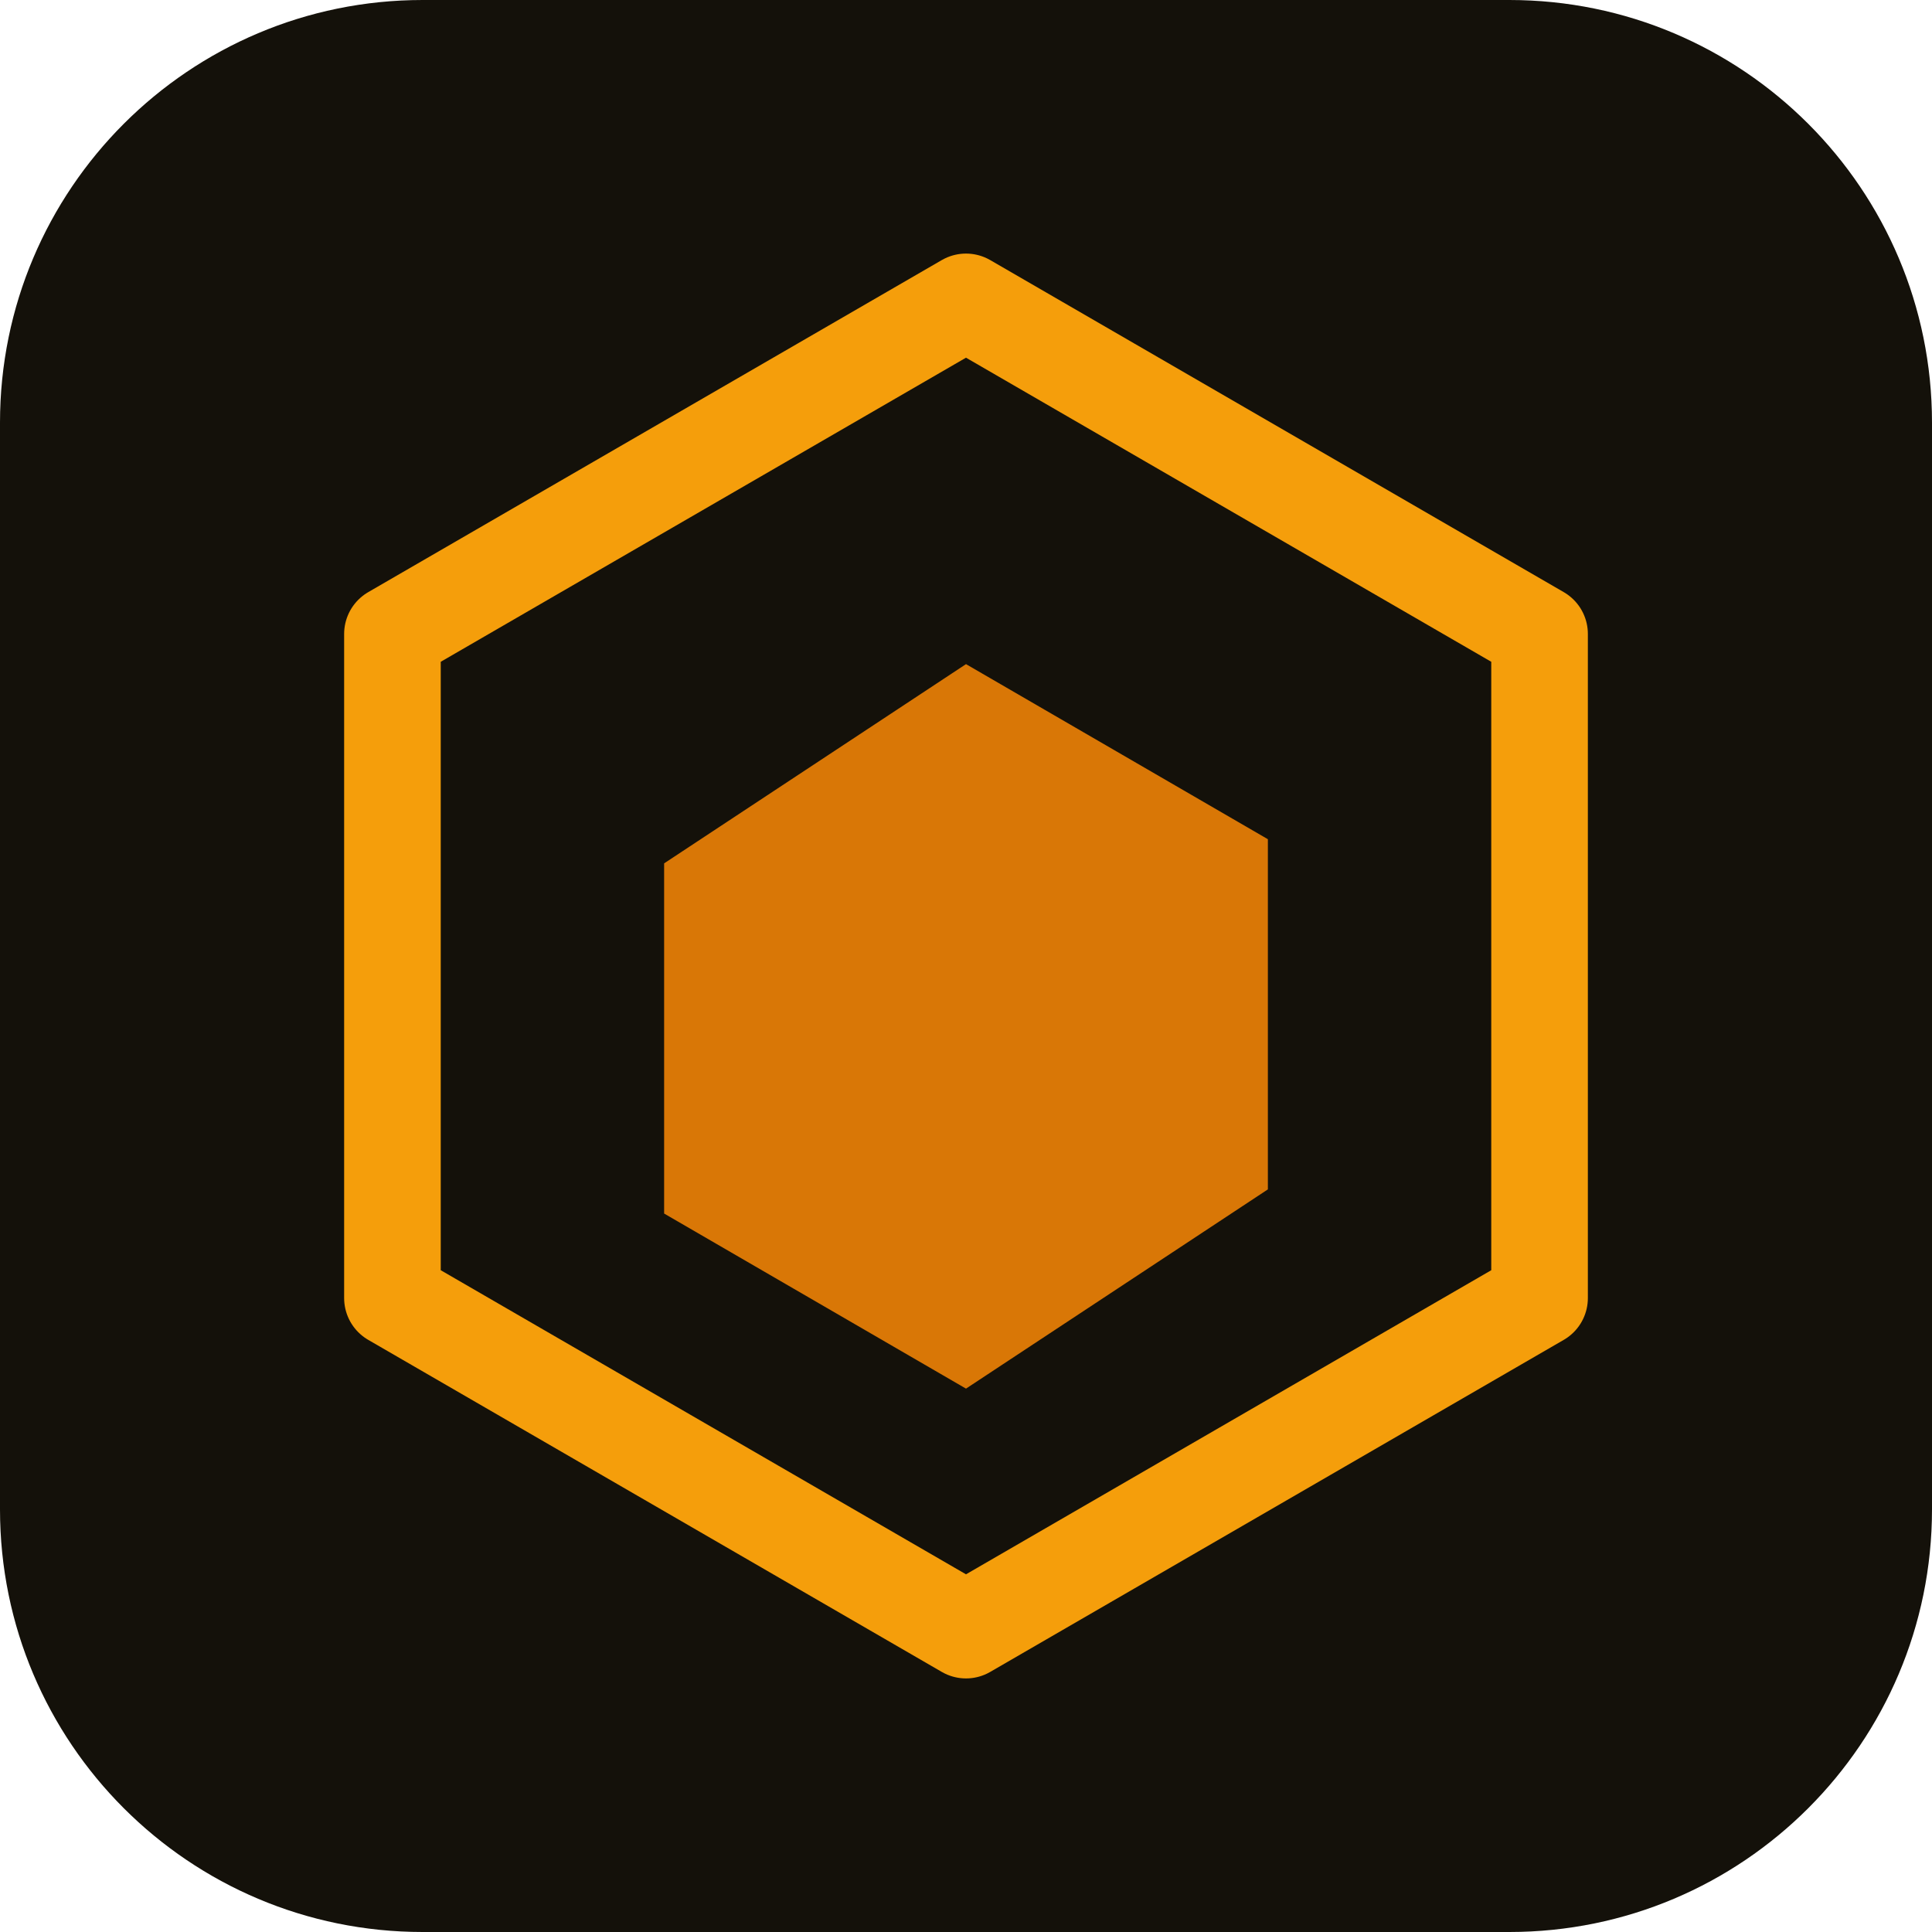
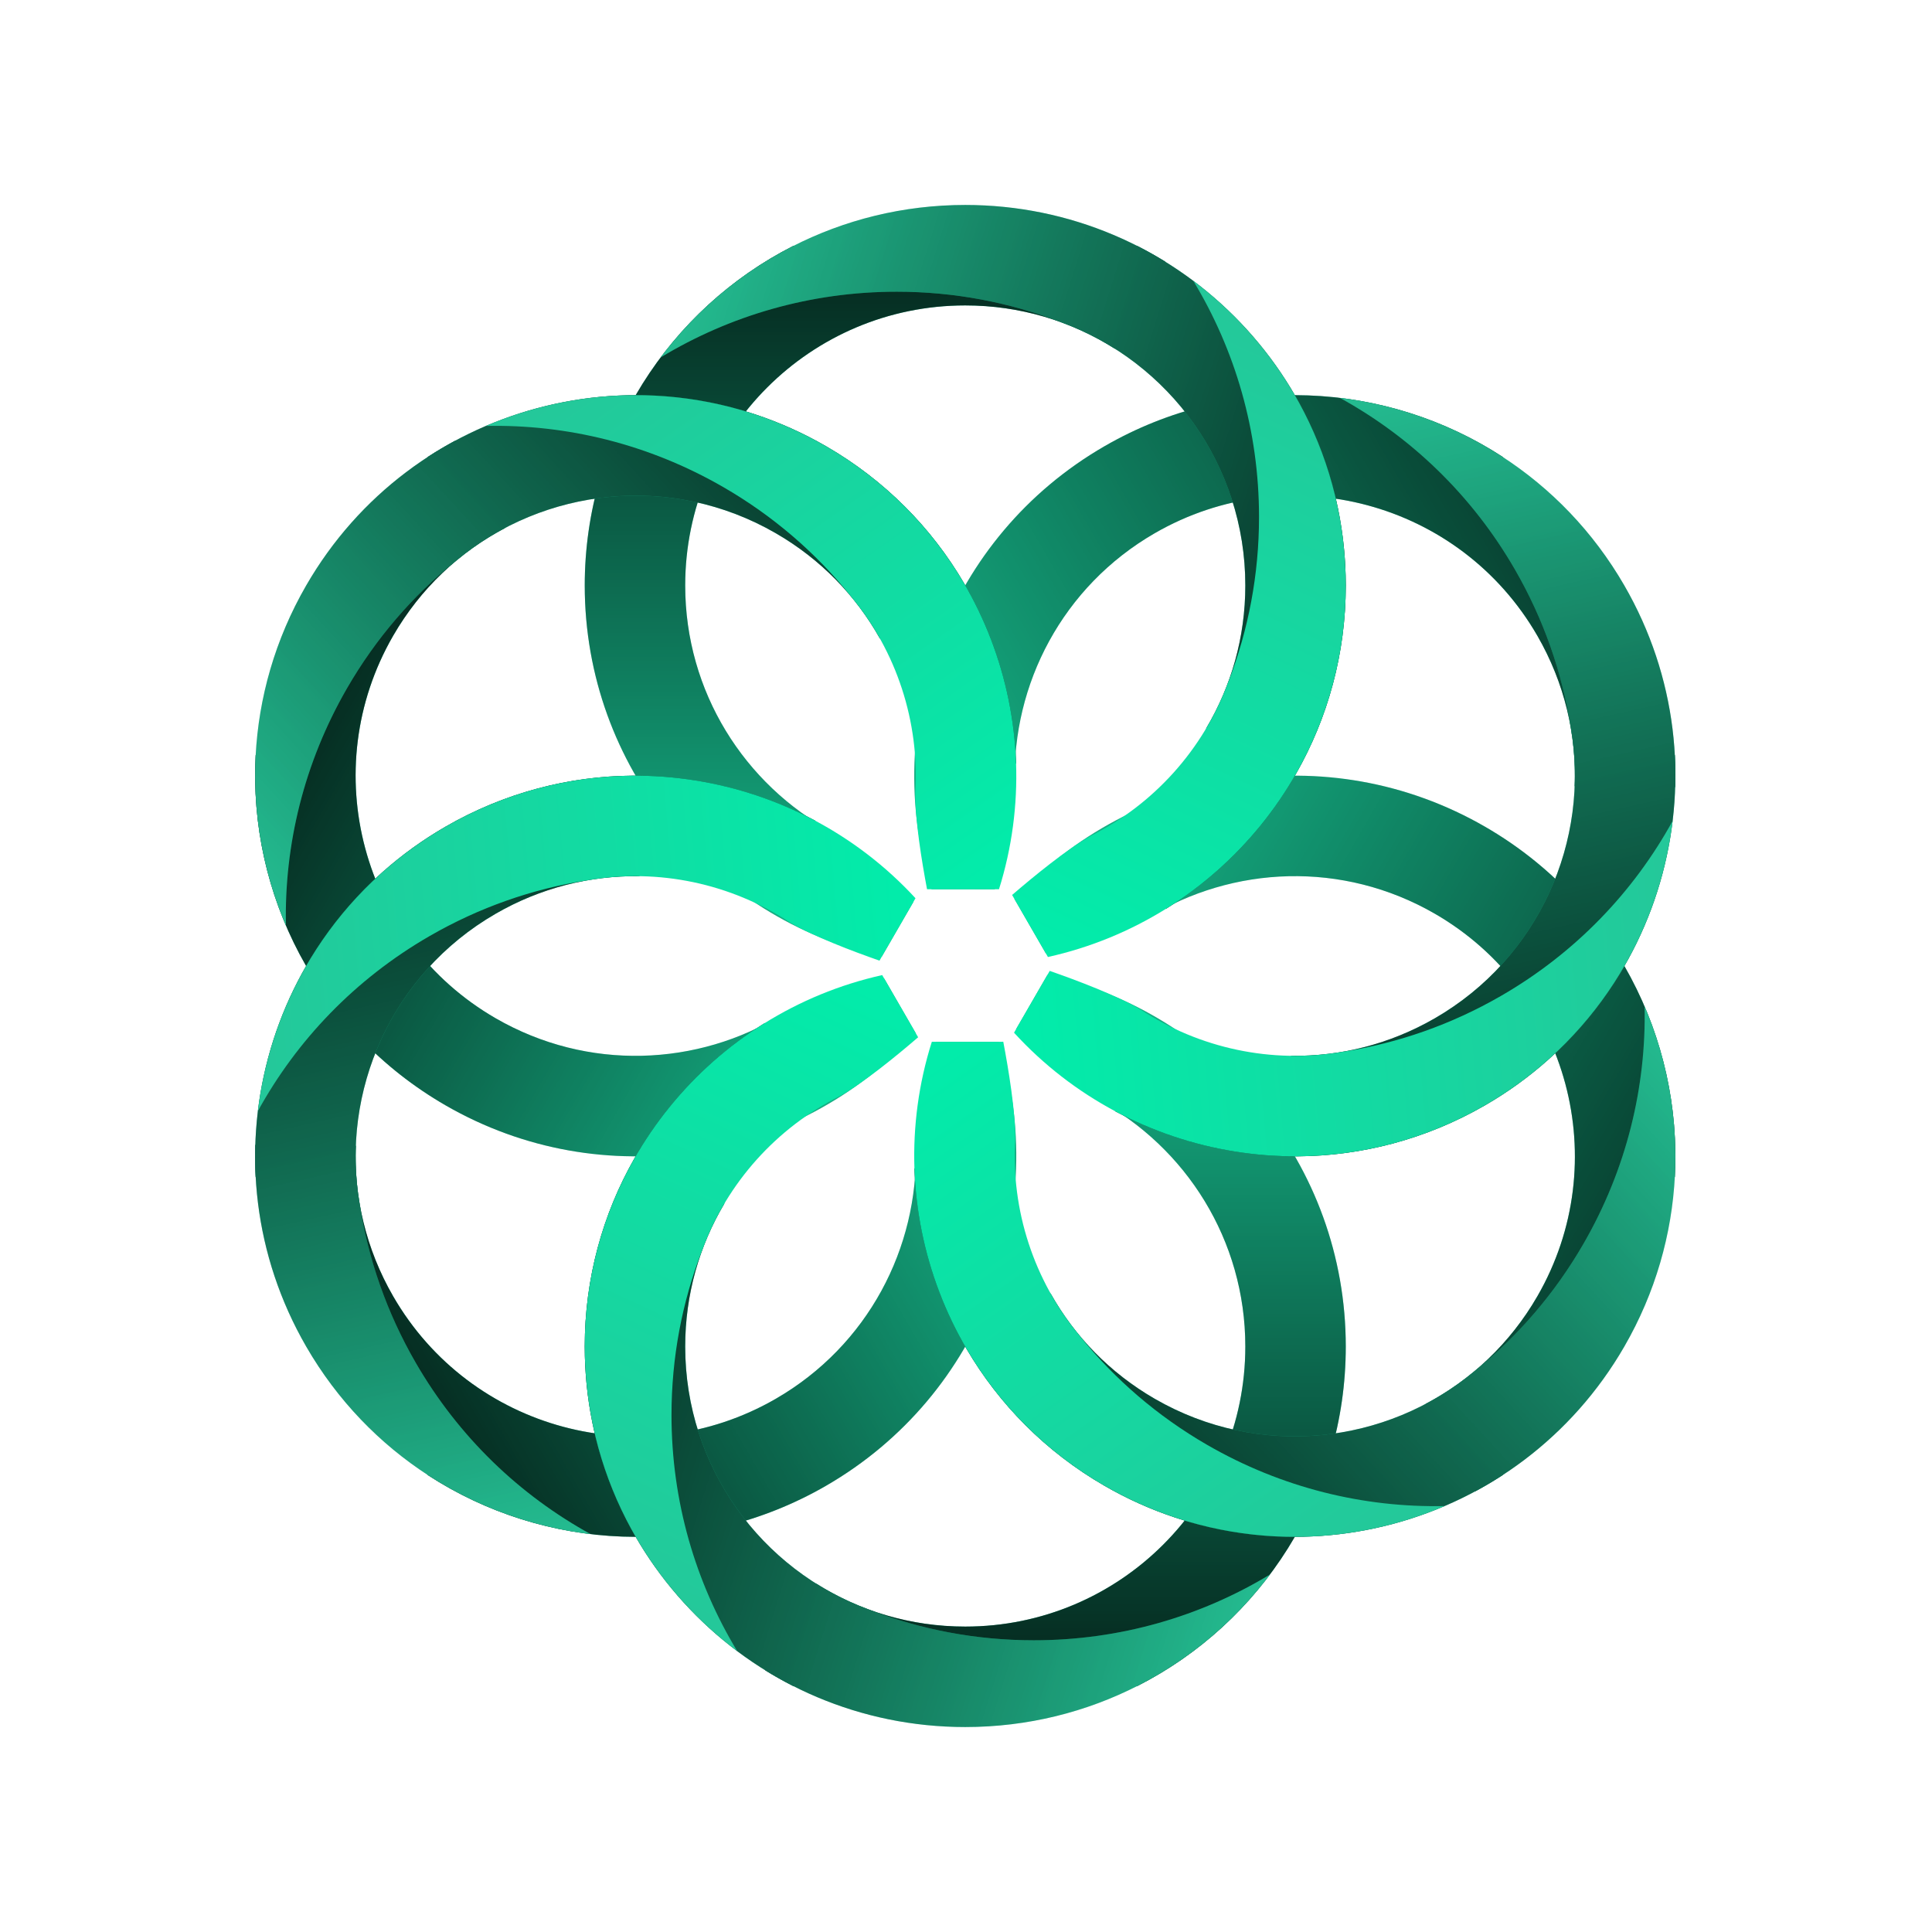
- <svg xmlns="http://www.w3.org/2000/svg" viewBox="0 0 32 32">
-   <rect width="32" height="32" rx="7" fill="#14110a" />
-   <path d="M16 5l9.5 5.5v11L16 27l-9.5-5.5v-11z" fill="none" stroke="#f59e0b" stroke-width="1.6" stroke-linejoin="round" />
-   <path d="M16 11l5 2.9v5.8L16 23l-5-2.9v-5.8z" fill="#d97706" />
+ <svg xmlns="http://www.w3.org/2000/svg" viewBox="0 0 100 100" width="100" height="100" role="img" aria-label="Mind">
+   <svg viewBox="0 0 1117 1000" x="6" y="6" width="88" height="88" preserveAspectRatio="xMidYMid meet" fill="none" role="img" aria-label="Mind mark">
+     <path d="M649.519 158.493C733.832 109.815 834.713 115.832 911.081 165.532L1024.2 361.468C1024.58 368.478 1024.66 375.484 1024.44 382.467L958.413 381.857C959.693 348.382 951.854 314.154 933.868 283C883.058 194.994 770.525 164.842 682.519 215.652C621.928 250.634 588.762 314.874 590.559 380.223H590.473C590.473 402.865 581.867 434.585 577.391 449.551H535.839C501.606 340.309 546.242 218.121 649.519 158.493Z" fill="url(#paint0_linear_1_509)" />
+     <path d="M649.519 158.493C733.832 109.815 834.713 115.832 911.081 165.532L1024.2 361.468C1024.58 368.478 1024.66 375.484 1024.44 382.467L958.413 381.857C959.693 348.382 951.854 314.154 933.868 283C883.058 194.994 770.525 164.842 682.519 215.652C621.928 250.634 588.762 314.874 590.559 380.223H590.473C590.473 402.865 581.867 434.585 577.391 449.551H535.839C501.606 340.309 546.242 218.121 649.519 158.493Z" fill="url(#paint1_linear_1_509)" />
+     <path d="M671.137 27C677.394 30.181 683.5 33.617 689.44 37.295L655.898 94.172C627.547 76.326 593.986 66 558.013 66C456.392 66 374.013 148.38 374.013 250C374.013 319.964 413.063 380.807 470.556 411.925L470.513 412C490.068 423.29 513.162 446.508 523.924 457.9L503.111 493.95C391.45 468.93 308.013 369.21 308.013 250C308.013 152.643 363.663 68.286 444.889 27H671.137Z" fill="url(#paint2_linear_1_509)" />
+     <path d="M671.137 27C677.394 30.181 683.5 33.617 689.44 37.295L655.898 94.172C627.547 76.326 593.986 66 558.013 66C456.392 66 374.013 148.38 374.013 250C374.013 319.964 413.063 380.807 470.556 411.925L470.513 412C490.068 423.29 513.162 446.508 523.924 457.9L503.111 493.95C391.45 468.93 308.013 369.21 308.013 250C308.013 152.643 363.663 68.286 444.889 27H671.137Z" fill="url(#paint3_linear_1_509)" />
+     <path d="M255.498 212.315C225.868 227.944 200.145 251.846 182.158 283C131.348 371.006 161.501 483.538 249.507 534.349C310.098 569.331 382.314 565.933 438.009 531.702L438.053 531.777C457.754 520.403 489.732 511.969 504.846 508.391L525.558 544.265C448.083 628.666 319.85 651.171 216.507 591.506C132.194 542.828 86.964 452.455 91.822 361.469L204.945 165.531C210.829 161.702 216.857 158.133 223.013 154.828L255.498 212.315Z" fill="url(#paint4_linear_1_509)" />
+     <path d="M255.498 212.315C225.868 227.944 200.145 251.846 182.158 283C131.348 371.006 161.501 483.538 249.507 534.349C310.098 569.331 382.314 565.933 438.009 531.702L438.053 531.777C457.754 520.403 489.732 511.969 504.846 508.391L525.558 544.265C448.083 628.666 319.85 651.171 216.507 591.506C132.194 542.828 86.964 452.455 91.822 361.469L204.945 165.531C210.829 161.702 216.857 158.133 223.013 154.828L255.498 212.315Z" fill="url(#paint5_linear_1_509)" />
+     <path d="M579.979 549.787C614.601 659.197 569.992 781.758 466.506 841.506C382.193 890.184 281.312 884.169 204.945 834.469L91.821 638.531C91.447 631.522 91.369 624.516 91.584 617.533L157.613 618.144C156.333 651.619 164.171 685.846 182.158 717C232.968 805.006 345.501 835.159 433.506 784.349C494.097 749.366 527.264 685.127 525.466 619.777H525.553C525.553 596.796 534.417 564.462 538.832 549.787H579.979Z" fill="url(#paint6_linear_1_509)" />
+     <path d="M579.979 549.787C614.601 659.197 569.992 781.758 466.506 841.506C382.193 890.184 281.312 884.169 204.945 834.469L91.821 638.531C91.447 631.522 91.369 624.516 91.584 617.533L157.613 618.144C156.333 651.619 164.171 685.846 182.158 717C232.968 805.006 345.501 835.159 433.506 784.349C494.097 749.366 527.264 685.127 525.466 619.777H525.553C525.553 596.796 534.417 564.462 538.832 549.787H579.979Z" fill="url(#paint7_linear_1_509)" />
+     <path d="M611.987 505.842C724.113 530.517 808.013 630.46 808.013 750C808.013 847.357 752.362 931.714 671.137 973H444.889C438.631 969.819 432.525 966.383 426.585 962.705L460.128 905.828C488.478 923.674 522.039 934 558.013 934C659.633 934 742.013 851.62 742.013 750C742.013 680.036 702.963 619.193 645.47 588.075L645.513 588C625.555 576.477 601.91 552.531 591.452 541.411L611.987 505.842Z" fill="url(#paint8_linear_1_509)" />
+     <path d="M611.987 505.842C724.113 530.517 808.013 630.46 808.013 750C808.013 847.357 752.362 931.714 671.137 973H444.889C438.631 969.819 432.525 966.383 426.585 962.705L460.128 905.828C488.478 923.674 522.039 934 558.013 934C659.633 934 742.013 851.62 742.013 750C742.013 680.036 702.963 619.193 645.47 588.075L645.513 588C625.555 576.477 601.91 552.531 591.452 541.411L611.987 505.842Z" fill="url(#paint9_linear_1_509)" />
+     <path d="M590.295 455.921C667.752 371.366 796.099 348.784 899.519 408.493C983.832 457.171 1029.06 547.545 1024.2 638.531L911.08 834.468C905.197 838.297 899.168 841.867 893.013 845.172L860.527 787.685C890.158 772.056 915.88 748.154 933.867 717C984.677 628.994 954.524 516.462 866.519 465.651C805.928 430.669 733.712 434.066 678.017 468.297L677.973 468.223C658.164 479.659 625.941 488.122 610.932 491.667L590.295 455.921Z" fill="url(#paint10_linear_1_509)" />
+     <path d="M590.295 455.921C667.752 371.366 796.099 348.784 899.519 408.493C983.832 457.171 1029.06 547.545 1024.2 638.531L911.08 834.468C905.197 838.297 899.168 841.867 893.013 845.172L860.527 787.685C890.158 772.056 915.88 748.154 933.867 717C984.677 628.994 954.524 516.462 866.519 465.651C805.928 430.669 733.712 434.066 678.017 468.297L677.973 468.223C658.164 479.659 625.941 488.122 610.932 491.667L590.295 455.921Z" fill="url(#paint11_linear_1_509)" />
+     <path d="M357.853 100.19C403.454 39.36 476.137 -3.85778e-06 558.013 -8.74928e-06C696.084 -8.74928e-06 808.013 111.929 808.013 250C808.013 339.737 760.732 418.431 689.723 462.53C701.514 424.024 710.247 383.257 716.411 343.681C732.675 316.24 742.013 284.211 742.013 250C742.013 170.769 691.934 103.237 621.704 77.324C621.303 77.152 620.907 76.986 620.513 76.835C587.14 64.022 550.896 57 513.013 57C456.226 57 403.125 72.779 357.853 100.19Z" fill="url(#paint12_linear_1_509)" />
+     <path d="M357.853 100.19C403.454 39.36 476.137 -3.85778e-06 558.013 -8.74928e-06C696.084 -8.74928e-06 808.013 111.929 808.013 250C808.013 339.737 760.732 418.431 689.723 462.53C701.514 424.024 710.247 383.257 716.411 343.681C732.675 316.24 742.013 284.211 742.013 250C742.013 170.769 691.934 103.237 621.704 77.324C621.303 77.152 620.907 76.986 620.513 76.835C587.14 64.022 550.896 57 513.013 57C456.226 57 403.125 72.779 357.853 100.19Z" fill="url(#paint13_linear_1_509)" />
+     <path d="M111.687 473.439C81.808 403.532 84.062 320.907 125 250C194.036 130.427 346.933 89.458 466.506 158.494C544.221 203.362 588.731 283.656 591.418 367.201C563.967 337.736 533.027 309.79 501.835 284.663C486.203 256.858 463.134 232.757 433.506 215.651C364.891 176.036 281.367 185.639 223.81 233.504C223.461 233.765 223.119 234.025 222.791 234.291C195.008 256.786 170.805 284.663 151.864 317.471C123.47 366.65 110.585 420.527 111.687 473.439Z" fill="url(#paint14_linear_1_509)" />
+     <path d="M111.687 473.439C81.808 403.532 84.062 320.907 125 250C194.036 130.427 346.933 89.458 466.506 158.494C544.221 203.362 588.731 283.656 591.418 367.201C563.967 337.736 533.027 309.79 501.835 284.663C486.203 256.858 463.134 232.757 433.506 215.651C364.891 176.036 281.367 185.639 223.81 233.504C223.461 233.765 223.119 234.025 222.791 234.291C195.008 256.786 170.805 284.663 151.864 317.471C123.47 366.65 110.585 420.527 111.687 473.439Z" fill="url(#paint15_linear_1_509)" />
+     <path d="M311.848 873.249C236.366 864.172 165.938 820.907 125 750C55.964 630.427 96.933 477.529 216.506 408.494C294.221 363.625 386.012 365.225 459.708 404.671C420.465 413.712 380.793 426.533 343.437 440.983C311.541 440.618 279.134 448.546 249.506 465.651C180.891 505.267 147.445 582.402 160.119 656.18C160.17 656.613 160.225 657.039 160.291 657.456C165.881 692.764 177.922 727.663 196.864 760.471C225.257 809.65 265.473 847.748 311.848 873.249Z" fill="url(#paint16_linear_1_509)" />
+     <path d="M311.848 873.249C236.366 864.172 165.938 820.907 125 750C55.964 630.427 96.933 477.529 216.506 408.494C294.221 363.625 386.012 365.225 459.708 404.671C420.465 413.712 380.793 426.533 343.437 440.983C311.541 440.618 279.134 448.546 249.506 465.651C180.891 505.267 147.445 582.402 160.119 656.18C160.17 656.613 160.225 657.039 160.291 657.456C165.881 692.764 177.922 727.663 196.864 760.471C225.257 809.65 265.473 847.748 311.848 873.249Z" fill="url(#paint17_linear_1_509)" />
+     <path d="M758.173 899.81C712.571 960.64 639.889 1000 558.013 1000C419.942 1000 308.013 888.071 308.013 750C308.013 660.263 355.294 581.569 426.303 537.47C414.511 575.975 405.779 616.743 399.614 656.319C383.35 683.76 374.013 715.789 374.013 750C374.013 829.23 424.091 896.763 494.321 922.676C494.722 922.848 495.118 923.014 495.513 923.165C528.886 935.978 565.129 943 603.013 943C659.8 943 712.901 927.221 758.173 899.81Z" fill="url(#paint18_linear_1_509)" />
+     <path d="M758.173 899.81C712.571 960.64 639.889 1000 558.013 1000C419.942 1000 308.013 888.071 308.013 750C308.013 660.263 355.294 581.569 426.303 537.47C414.511 575.975 405.779 616.743 399.614 656.319C383.35 683.76 374.013 715.789 374.013 750C374.013 829.23 424.091 896.763 494.321 922.676C494.722 922.848 495.118 923.014 495.513 923.165C528.886 935.978 565.129 943 603.013 943C659.8 943 712.901 927.221 758.173 899.81Z" fill="url(#paint19_linear_1_509)" />
+     <path d="M1004.34 526.561C1034.22 596.468 1031.96 679.093 991.025 750C921.99 869.573 769.092 910.542 649.519 841.506C571.804 796.638 527.294 716.344 524.607 632.799C552.059 662.264 582.999 690.21 614.19 715.337C629.822 743.142 652.892 767.243 682.519 784.349C751.135 823.964 834.658 814.361 892.215 766.496C892.565 766.235 892.906 765.975 893.234 765.709C921.017 743.214 945.22 715.337 964.162 682.529C992.555 633.35 1005.44 579.473 1004.34 526.561Z" fill="url(#paint20_linear_1_509)" />
+     <path d="M1004.34 526.561C1034.22 596.468 1031.96 679.093 991.025 750C921.99 869.573 769.092 910.542 649.519 841.506C571.804 796.638 527.294 716.344 524.607 632.799C552.059 662.264 582.999 690.21 614.19 715.337C629.822 743.142 652.892 767.243 682.519 784.349C751.135 823.964 834.658 814.361 892.215 766.496C892.565 766.235 892.906 765.975 893.234 765.709C921.017 743.214 945.22 715.337 964.162 682.529C992.555 633.35 1005.44 579.473 1004.34 526.561Z" fill="url(#paint21_linear_1_509)" />
+     <path d="M804.178 126.751C879.659 135.828 950.087 179.093 991.025 250C1060.06 369.573 1019.09 522.471 899.519 591.506C821.804 636.375 730.013 634.775 656.317 595.329C695.56 586.288 735.232 573.467 772.589 559.017C804.485 559.382 836.892 551.454 866.519 534.349C935.135 494.733 968.58 417.598 955.906 343.82C955.855 343.387 955.8 342.961 955.734 342.544C950.145 307.236 938.104 272.337 919.162 239.529C890.769 190.35 850.553 152.252 804.178 126.751Z" fill="url(#paint22_linear_1_509)" />
+     <path d="M804.178 126.751C879.659 135.828 950.087 179.093 991.025 250C1060.06 369.573 1019.09 522.471 899.519 591.506C821.804 636.375 730.013 634.775 656.317 595.329C695.56 586.288 735.232 573.467 772.589 559.017C804.485 559.382 836.892 551.454 866.519 534.349C935.135 494.733 968.58 417.598 955.906 343.82C955.855 343.387 955.8 342.961 955.734 342.544C950.145 307.236 938.104 272.337 919.162 239.529C890.769 190.35 850.553 152.252 804.178 126.751Z" fill="url(#paint23_linear_1_509)" />
+     <path d="M243.067 145.181C312.975 115.301 395.599 117.556 466.506 158.494C569.783 218.121 614.419 340.308 580.186 449.55H534.52C533.92 449.55 533.384 449.552 532.901 449.558C529.435 431.228 524.928 403.741 525.215 386.005C527.957 339.614 512.99 293.363 483.003 257.304C482.742 256.955 482.482 256.613 482.216 256.285C459.721 228.502 431.843 204.299 399.035 185.357C349.856 156.964 295.98 144.078 243.067 145.181Z" fill="url(#paint24_linear_1_509)" />
+     <path d="M216.507 408.494C319.745 348.89 447.823 371.287 525.322 455.478L502.697 494.669C502.296 495.364 501.953 495.96 501.666 496.488C484.06 490.323 458.077 480.505 442.892 471.407C404.086 445.836 356.549 435.673 310.327 443.613C309.894 443.664 309.468 443.719 309.051 443.785C273.742 449.375 238.843 461.416 206.035 480.357C156.856 508.751 118.759 548.967 93.258 595.342C102.335 519.86 145.6 449.432 216.507 408.494Z" fill="url(#paint25_linear_1_509)" />
+     <path d="M525.858 544.787C526.32 545.587 526.709 546.253 527.06 546.814C512.922 558.986 491.257 576.746 475.69 585.401C434.142 606.222 401.571 642.31 385.337 686.309C385.165 686.709 384.999 687.106 384.848 687.5C372.034 720.873 365.013 757.117 365.013 795C365.013 851.787 380.792 904.888 408.203 950.16C347.373 904.559 308.013 831.876 308.013 750C308.013 630.67 391.619 530.868 503.45 505.974L525.858 544.787Z" fill="url(#paint26_linear_1_509)" />
+     <path d="M582.994 549.767C586.476 568.091 591.102 596.04 590.812 613.994C588.07 660.386 603.037 706.636 633.024 742.695C633.285 743.045 633.545 743.387 633.811 743.715C656.306 771.498 684.183 795.701 716.991 814.643C766.169 843.036 820.046 855.921 872.958 854.818C803.051 884.698 720.426 882.444 649.52 841.506C546.034 781.758 501.426 659.198 536.048 549.787H580.844C581.673 549.787 582.38 549.784 582.994 549.767Z" fill="url(#paint27_linear_1_509)" />
+     <path d="M1022.77 404.658C1013.69 480.14 970.425 550.568 899.519 591.506C795.994 651.275 667.493 628.587 590.061 543.821L612.665 504.669C612.977 504.128 613.254 503.646 613.497 503.211C631.107 509.355 657.699 519.346 673.134 528.593C711.939 554.163 759.477 564.327 805.698 556.387C806.132 556.335 806.558 556.281 806.975 556.215C842.283 550.625 877.182 538.584 909.99 519.643C959.169 491.249 997.267 451.033 1022.77 404.658Z" fill="url(#paint28_linear_1_509)" />
+     <path d="M707.821 49.84C768.652 95.441 808.012 168.124 808.012 250C808.012 369.419 724.281 469.28 612.325 494.081L589.504 454.551C589.247 454.105 589.01 453.701 588.793 453.333C602.927 441.158 624.705 423.289 640.335 414.599C681.883 393.778 714.453 357.69 730.688 313.691C730.86 313.291 731.025 312.894 731.177 312.5C743.99 279.127 751.012 242.884 751.012 205C751.012 148.213 735.233 95.112 707.821 49.84Z" fill="url(#paint29_linear_1_509)" />
+     <defs>
+       <linearGradient id="paint0_linear_1_509" x1="938" y1="212.157" x2="532.029" y2="446.544" gradientUnits="userSpaceOnUse">
+         <stop stop-color="#16B88A" />
+         <stop offset="1" stop-color="#16B88A" />
+       </linearGradient>
+       <linearGradient id="paint1_linear_1_509" x1="938" y1="212.157" x2="532.029" y2="446.544" gradientUnits="userSpaceOnUse">
+         <stop stop-opacity="0.66" />
+         <stop offset="1" stop-opacity="0" />
+       </linearGradient>
+       <linearGradient id="paint2_linear_1_509" x1="498.727" y1="27" x2="498.727" y2="495.774" gradientUnits="userSpaceOnUse">
+         <stop stop-color="#16B88A" />
+         <stop offset="1" stop-color="#16B88A" />
+       </linearGradient>
+       <linearGradient id="paint3_linear_1_509" x1="498.727" y1="27" x2="498.727" y2="495.774" gradientUnits="userSpaceOnUse">
+         <stop stop-opacity="0.8" />
+         <stop offset="1" stop-opacity="0" />
+       </linearGradient>
+       <linearGradient id="paint4_linear_1_509" x1="118.741" y1="314.843" x2="524.711" y2="549.23" gradientUnits="userSpaceOnUse">
+         <stop stop-color="#16B88A" />
+         <stop offset="1" stop-color="#16B88A" />
+       </linearGradient>
+       <linearGradient id="paint5_linear_1_509" x1="118.741" y1="314.843" x2="524.711" y2="549.23" gradientUnits="userSpaceOnUse">
+         <stop stop-opacity="0.8" />
+         <stop offset="1" stop-opacity="0" />
+       </linearGradient>
+       <linearGradient id="paint6_linear_1_509" x1="178.026" y1="787.843" x2="583.996" y2="553.456" gradientUnits="userSpaceOnUse">
+         <stop stop-color="#16B88A" />
+         <stop offset="1" stop-color="#16B88A" />
+       </linearGradient>
+       <linearGradient id="paint7_linear_1_509" x1="178.026" y1="787.843" x2="583.996" y2="553.456" gradientUnits="userSpaceOnUse">
+         <stop stop-opacity="0.8" />
+         <stop offset="1" stop-opacity="0" />
+       </linearGradient>
+       <linearGradient id="paint8_linear_1_509" x1="617.299" y1="973" x2="617.299" y2="504.226" gradientUnits="userSpaceOnUse">
+         <stop stop-color="#16B88A" />
+         <stop offset="1" stop-color="#16B88A" />
+       </linearGradient>
+       <linearGradient id="paint9_linear_1_509" x1="617.299" y1="973" x2="617.299" y2="504.226" gradientUnits="userSpaceOnUse">
+         <stop stop-opacity="0.8" />
+         <stop offset="1" stop-opacity="0" />
+       </linearGradient>
+       <linearGradient id="paint10_linear_1_509" x1="997.286" y1="685.157" x2="591.315" y2="450.769" gradientUnits="userSpaceOnUse">
+         <stop stop-color="#16B88A" />
+         <stop offset="1" stop-color="#16B88A" />
+       </linearGradient>
+       <linearGradient id="paint11_linear_1_509" x1="997.286" y1="685.157" x2="591.315" y2="450.769" gradientUnits="userSpaceOnUse">
+         <stop stop-opacity="0.66" />
+         <stop offset="1" stop-opacity="0" />
+       </linearGradient>
+       <linearGradient id="paint12_linear_1_509" x1="313.013" y1="53.5" x2="881.013" y2="231" gradientUnits="userSpaceOnUse">
+         <stop stop-color="#29CE9F" />
+         <stop offset="1" stop-color="#16B88A" />
+       </linearGradient>
+       <linearGradient id="paint13_linear_1_509" x1="313.013" y1="53.5" x2="881.013" y2="231" gradientUnits="userSpaceOnUse">
+         <stop stop-opacity="0" />
+         <stop offset="1" stop-opacity="0.8" />
+       </linearGradient>
+       <linearGradient id="paint14_linear_1_509" x1="48.832" y1="488.926" x2="486.552" y2="85.774" gradientUnits="userSpaceOnUse">
+         <stop stop-color="#29CE9F" />
+         <stop offset="1" stop-color="#16B88A" />
+       </linearGradient>
+       <linearGradient id="paint15_linear_1_509" x1="48.832" y1="488.926" x2="486.552" y2="85.774" gradientUnits="userSpaceOnUse">
+         <stop stop-opacity="0" />
+         <stop offset="1" stop-opacity="0.8" />
+       </linearGradient>
+       <linearGradient id="paint16_linear_1_509" x1="293.832" y1="935.426" x2="163.552" y2="354.774" gradientUnits="userSpaceOnUse">
+         <stop stop-color="#29CE9F" />
+         <stop offset="1" stop-color="#16B88A" />
+       </linearGradient>
+       <linearGradient id="paint17_linear_1_509" x1="293.832" y1="935.426" x2="163.552" y2="354.774" gradientUnits="userSpaceOnUse">
+         <stop stop-opacity="0" />
+         <stop offset="1" stop-opacity="0.8" />
+       </linearGradient>
+       <linearGradient id="paint18_linear_1_509" x1="803.013" y1="946.5" x2="235.013" y2="769" gradientUnits="userSpaceOnUse">
+         <stop stop-color="#29CE9F" />
+         <stop offset="1" stop-color="#16B88A" />
+       </linearGradient>
+       <linearGradient id="paint19_linear_1_509" x1="803.013" y1="946.5" x2="235.013" y2="769" gradientUnits="userSpaceOnUse">
+         <stop stop-opacity="0" />
+         <stop offset="1" stop-opacity="0.8" />
+       </linearGradient>
+       <linearGradient id="paint20_linear_1_509" x1="1067.19" y1="511.074" x2="629.474" y2="914.226" gradientUnits="userSpaceOnUse">
+         <stop stop-color="#29CE9F" />
+         <stop offset="1" stop-color="#16B88A" />
+       </linearGradient>
+       <linearGradient id="paint21_linear_1_509" x1="1067.19" y1="511.074" x2="629.474" y2="914.226" gradientUnits="userSpaceOnUse">
+         <stop stop-opacity="0" />
+         <stop offset="1" stop-opacity="0.8" />
+       </linearGradient>
+       <linearGradient id="paint22_linear_1_509" x1="822.193" y1="64.574" x2="952.474" y2="645.226" gradientUnits="userSpaceOnUse">
+         <stop stop-color="#29CE9F" />
+         <stop offset="1" stop-color="#16B88A" />
+       </linearGradient>
+       <linearGradient id="paint23_linear_1_509" x1="822.193" y1="64.574" x2="952.474" y2="645.226" gradientUnits="userSpaceOnUse">
+         <stop stop-opacity="0" />
+         <stop offset="1" stop-opacity="0.8" />
+       </linearGradient>
+       <linearGradient id="paint24_linear_1_509" x1="299.747" y1="116.253" x2="556.048" y2="481.526" gradientUnits="userSpaceOnUse">
+         <stop stop-color="#24C89A" />
+         <stop offset="1" stop-color="#00EEAB" />
+       </linearGradient>
+       <linearGradient id="paint25_linear_1_509" x1="96.546" y1="531.791" x2="541.031" y2="492.465" gradientUnits="userSpaceOnUse">
+         <stop stop-color="#24C89A" />
+         <stop offset="1" stop-color="#00EEAB" />
+       </linearGradient>
+       <linearGradient id="paint26_linear_1_509" x1="354.811" y1="915.538" x2="542.997" y2="510.939" gradientUnits="userSpaceOnUse">
+         <stop stop-color="#24C89A" />
+         <stop offset="1" stop-color="#00EEAB" />
+       </linearGradient>
+       <linearGradient id="paint27_linear_1_509" x1="816.278" y1="883.746" x2="559.978" y2="518.474" gradientUnits="userSpaceOnUse">
+         <stop stop-color="#24C89A" />
+         <stop offset="1" stop-color="#00EEAB" />
+       </linearGradient>
+       <linearGradient id="paint28_linear_1_509" x1="1019.48" y1="468.208" x2="574.994" y2="507.535" gradientUnits="userSpaceOnUse">
+         <stop stop-color="#24C89A" />
+         <stop offset="1" stop-color="#00EEAB" />
+       </linearGradient>
+       <linearGradient id="paint29_linear_1_509" x1="761.213" y1="84.462" x2="573.028" y2="489.06" gradientUnits="userSpaceOnUse">
+         <stop stop-color="#24C89A" />
+         <stop offset="1" stop-color="#00EEAB" />
+       </linearGradient>
+     </defs>
+   </svg>
</svg>
